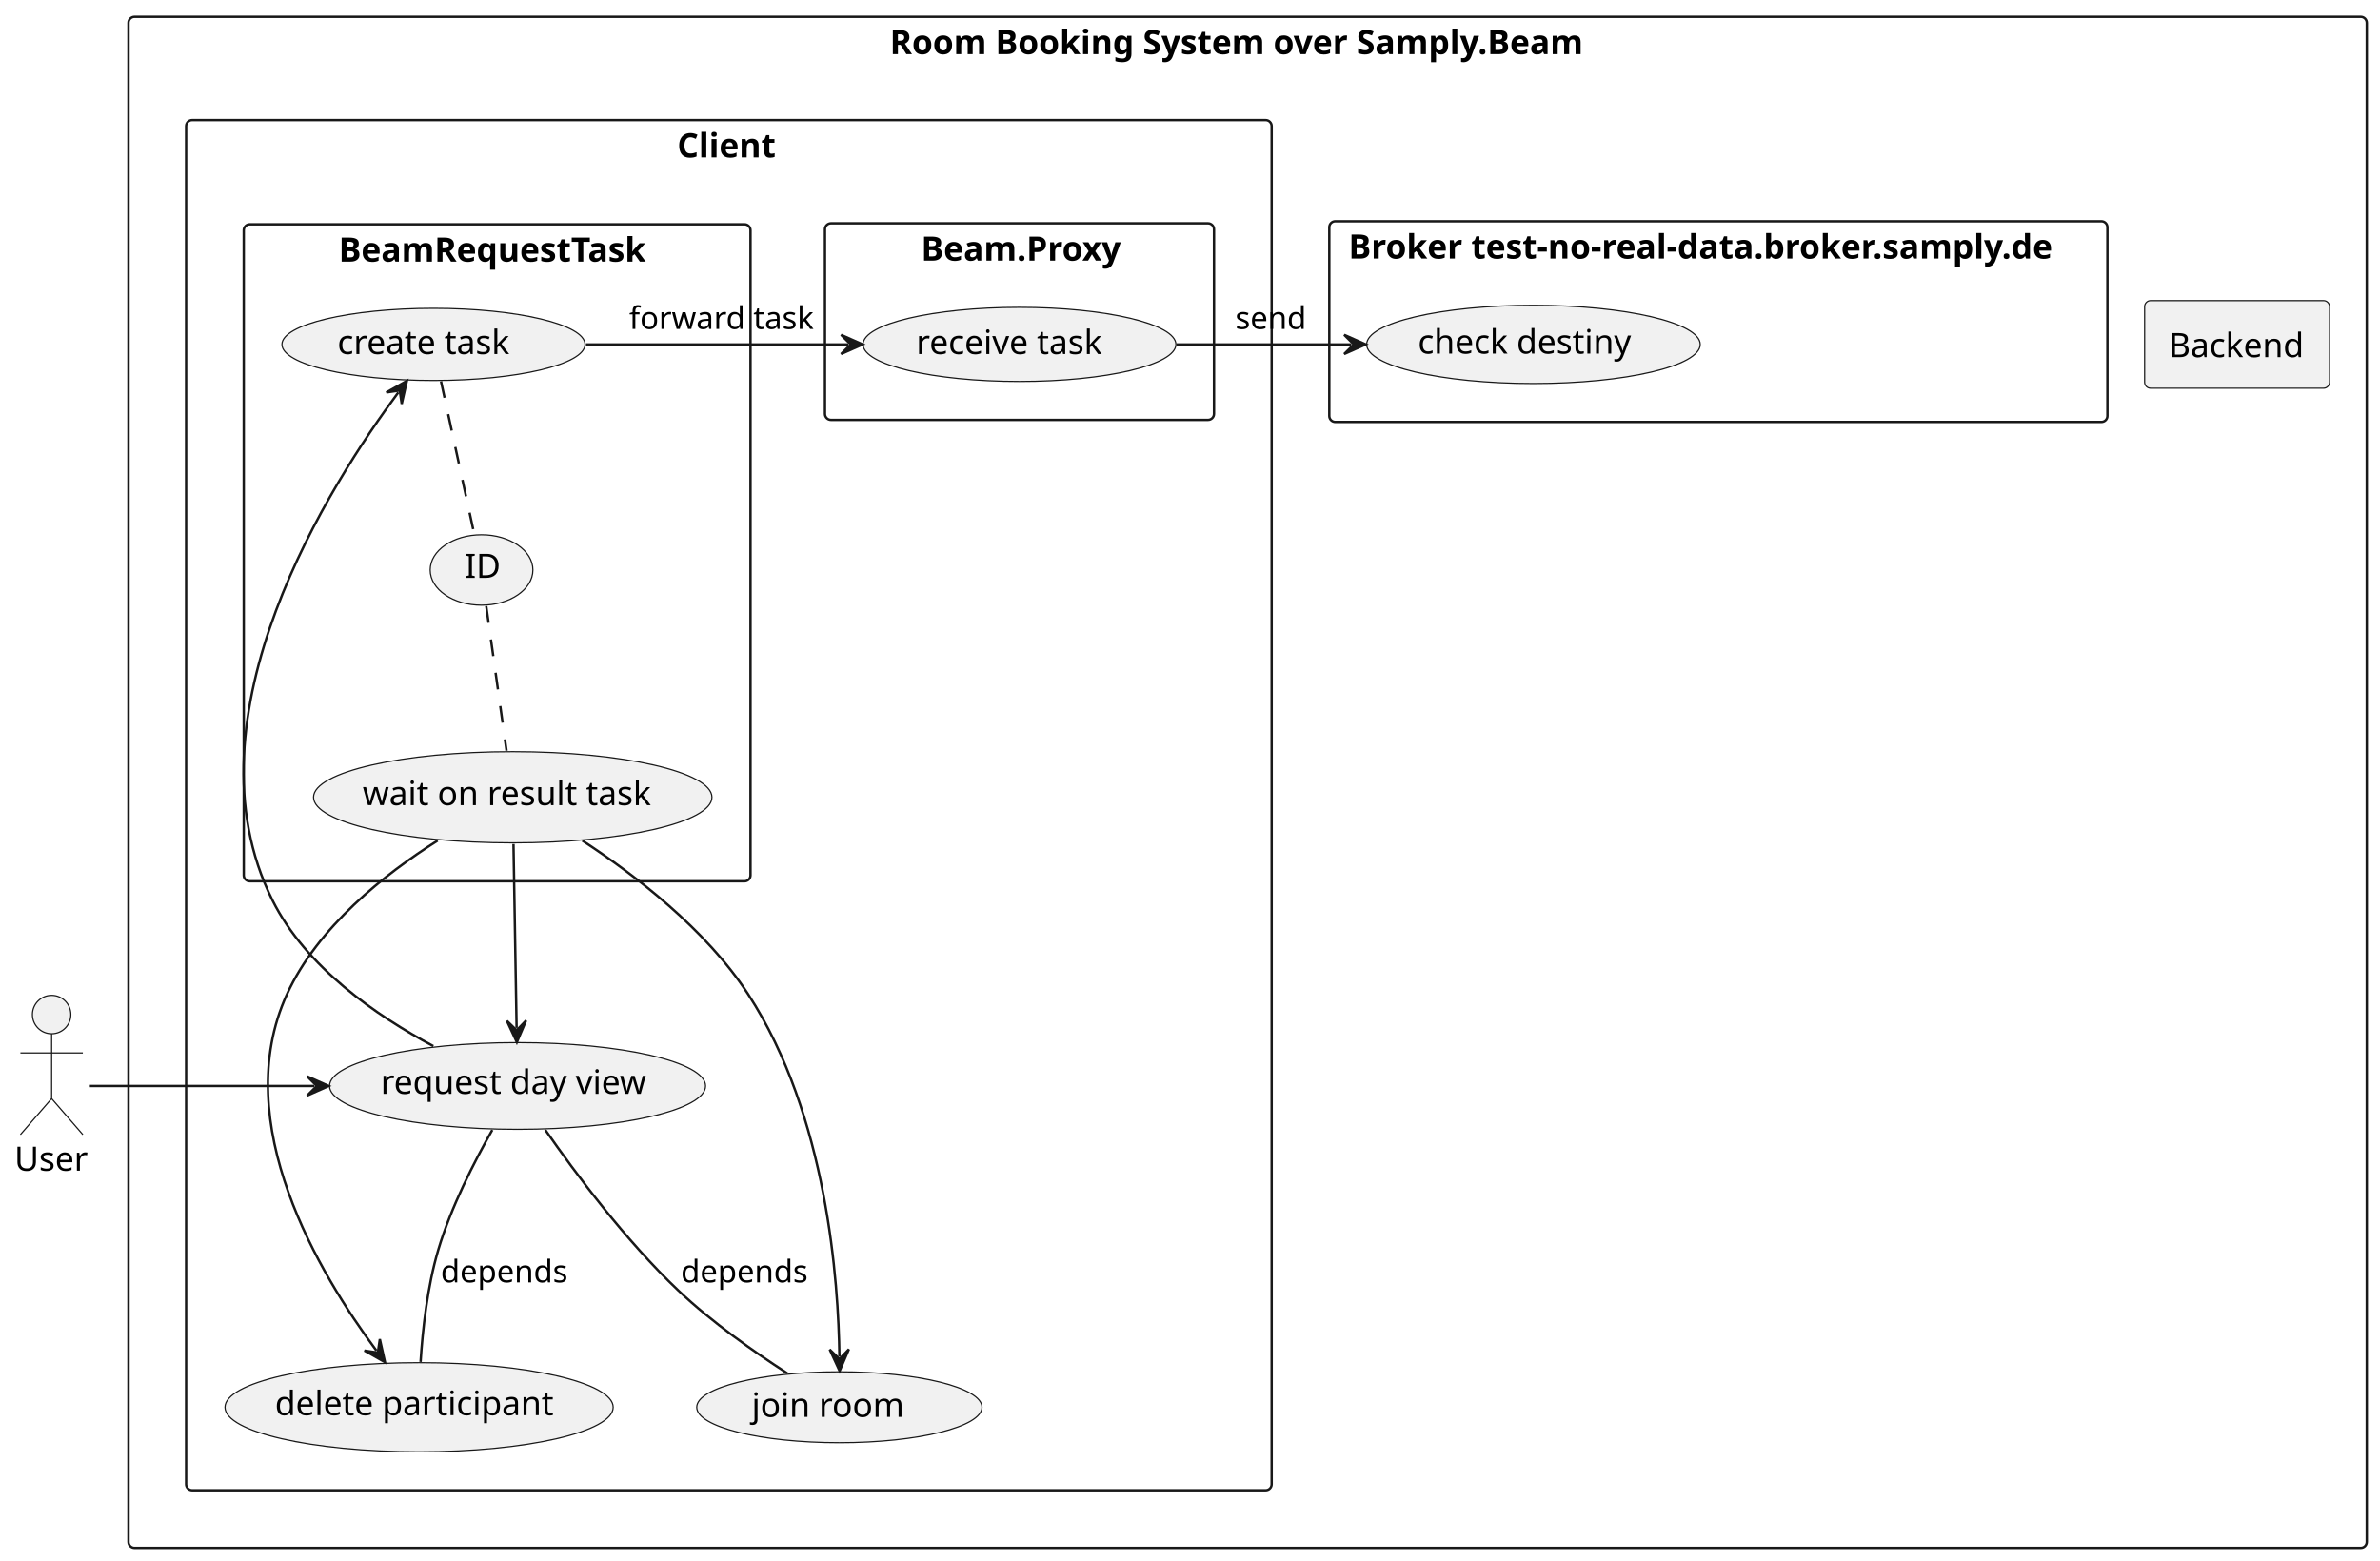
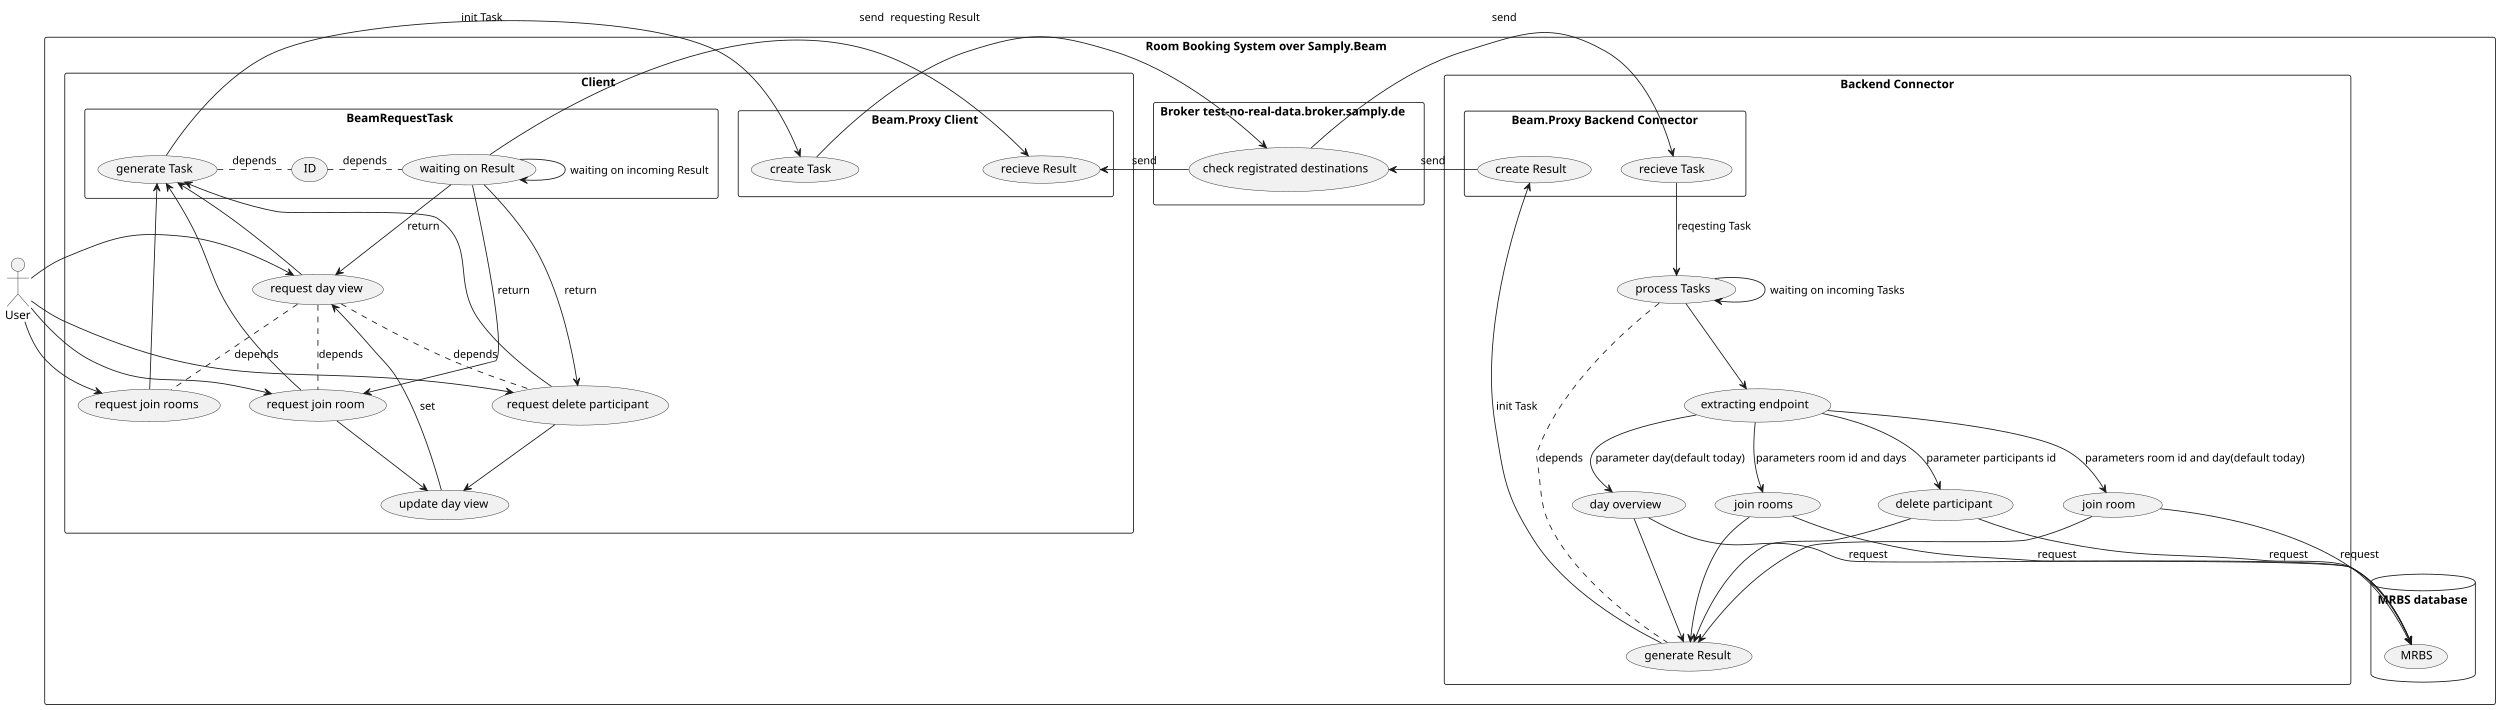
- <svg xmlns="http://www.w3.org/2000/svg" contentStyleType="text/css" height="650px" preserveAspectRatio="none" style="width:991px;height:650px;background:#FFFFFF;" version="1.1" viewBox="0 0 991 650" width="991px" zoomAndPan="magnify">
+ <svg xmlns="http://www.w3.org/2000/svg" contentStyleType="text/css" height="849px" preserveAspectRatio="none" style="width:2992px;height:849px;background:#FFFFFF;" version="1.1" viewBox="0 0 2992 849" width="2992px" zoomAndPan="magnify">
  <defs />
  <g>
    <g id="cluster_Room Booking System over Samply.Beam">
-       <rect fill="none" height="637.63" rx="2.5" ry="2.5" style="stroke:#181818;stroke-width:1.0;" width="932" x="53.5" y="7" />
-       <text fill="#000000" font-family="sans-serif" font-size="14" font-weight="bold" lengthAdjust="spacing" textLength="298" x="370.5" y="22.535">Room Booking System over Samply.Beam</text>
+       <rect fill="none" height="798.67" rx="2.5" ry="2.5" style="stroke:#181818;stroke-width:1.0;" width="2933" x="53.5" y="44.56" />
+       <text fill="#000000" font-family="sans-serif" font-size="14" font-weight="bold" lengthAdjust="spacing" textLength="298" x="1371" y="60.095">Room Booking System over Samply.Beam</text>
    </g>
    <g id="cluster_Client">
-       <rect fill="none" height="570.63" rx="2.5" ry="2.5" style="stroke:#181818;stroke-width:1.0;" width="452" x="77.5" y="50" />
-       <text fill="#000000" font-family="sans-serif" font-size="14" font-weight="bold" lengthAdjust="spacing" textLength="43" x="282" y="65.535">Client</text>
+       <rect fill="none" height="550.53" rx="2.5" ry="2.5" style="stroke:#181818;stroke-width:1.0;" width="1279" x="77.5" y="87.56" />
+       <text fill="#000000" font-family="sans-serif" font-size="14" font-weight="bold" lengthAdjust="spacing" textLength="43" x="695.5" y="103.095">Client</text>
    </g>
    <g id="cluster_BeamRequestTask">
-       <rect fill="none" height="273.61" rx="2.5" ry="2.5" style="stroke:#181818;stroke-width:1.0;" width="211" x="101.5" y="93.41" />
-       <text fill="#000000" font-family="sans-serif" font-size="14" font-weight="bold" lengthAdjust="spacing" textLength="132" x="141" y="108.945">BeamRequestTask</text>
-     </g>
-     <g id="cluster_Beam.Proxy">
-       <rect fill="none" height="81.86" rx="2.5" ry="2.5" style="stroke:#181818;stroke-width:1.0;" width="162" x="343.5" y="93" />
-       <text fill="#000000" font-family="sans-serif" font-size="14" font-weight="bold" lengthAdjust="spacing" textLength="82" x="383.5" y="108.535">Beam.Proxy</text>
+       <rect fill="none" height="106.79" rx="2.5" ry="2.5" style="stroke:#181818;stroke-width:1.0;" width="758" x="101.5" y="130.56" />
+       <text fill="#000000" font-family="sans-serif" font-size="14" font-weight="bold" lengthAdjust="spacing" textLength="132" x="414.5" y="146.095">BeamRequestTask</text>
+     </g>
+     <g id="cluster_Beam.Proxy Client">
+       <rect fill="none" height="102.88" rx="2.5" ry="2.5" style="stroke:#181818;stroke-width:1.0;" width="449" x="883.5" y="132.52" />
+       <text fill="#000000" font-family="sans-serif" font-size="14" font-weight="bold" lengthAdjust="spacing" textLength="130" x="1043" y="148.055">Beam.Proxy Client</text>
    </g>
    <g id="cluster_Broker test-no-real-data.broker.samply.de">
-       <rect fill="none" height="83.58" rx="2.5" ry="2.5" style="stroke:#181818;stroke-width:1.0;" width="324" x="553.5" y="92.14" />
-       <text fill="#000000" font-family="sans-serif" font-size="14" font-weight="bold" lengthAdjust="spacing" textLength="308" x="561.5" y="107.675">Broker test-no-real-data.broker.samply.de</text>
+       <rect fill="none" height="122.61" rx="2.5" ry="2.5" style="stroke:#181818;stroke-width:1.0;" width="324" x="1380.5" y="122.65" />
+       <text fill="#000000" font-family="sans-serif" font-size="14" font-weight="bold" lengthAdjust="spacing" textLength="308" x="1388.5" y="138.185">Broker test-no-real-data.broker.samply.de</text>
+     </g>
+     <g id="cluster_Backend Connector">
+       <rect fill="none" height="729.27" rx="2.5" ry="2.5" style="stroke:#181818;stroke-width:1.0;" width="1085" x="1728.5" y="89.96" />
+       <text fill="#000000" font-family="sans-serif" font-size="14" font-weight="bold" lengthAdjust="spacing" textLength="137" x="2202.5" y="105.495">Backend Connector</text>
+     </g>
+     <g id="cluster_Beam.Proxy Backend Connector">
+       <rect fill="none" height="101.99" rx="2.5" ry="2.5" style="stroke:#181818;stroke-width:1.0;" width="337" x="1752.5" y="132.96" />
+       <text fill="#000000" font-family="sans-serif" font-size="14" font-weight="bold" lengthAdjust="spacing" textLength="224" x="1809" y="148.495">Beam.Proxy Backend Connector</text>
+     </g>
+     <g id="cluster_MRBS database">
+       <path d="M2837.5,697.09 C2837.5,687.09 2900,687.09 2900,687.09 C2900,687.09 2962.5,687.09 2962.5,697.09 L2962.5,806.41 C2962.5,816.41 2900,816.41 2900,816.41 C2900,816.41 2837.5,816.41 2837.5,806.41 L2837.5,697.09 " fill="none" style="stroke:#181818;stroke-width:1.0;" />
+       <path d="M2837.5,697.09 C2837.5,707.09 2900,707.09 2900,707.09 C2900,707.09 2962.5,707.09 2962.5,697.09 " fill="none" style="stroke:#181818;stroke-width:1.0;" />
+       <text fill="#000000" font-family="sans-serif" font-size="14" font-weight="bold" lengthAdjust="spacing" textLength="109" x="2845.5" y="722.625">MRBS database</text>
    </g>
    <g id="elem_request day view">
-       <ellipse cx="215.497" cy="452.257" fill="#F1F1F1" rx="78.287" ry="18.057" style="stroke:#181818;stroke-width:0.5;" />
-       <text fill="#000000" font-family="sans-serif" font-size="14" lengthAdjust="spacing" textLength="114" x="158.497" y="455.548">request day view</text>
+       <ellipse cx="380.497" cy="346.507" fill="#F1F1F1" rx="78.287" ry="18.057" style="stroke:#181818;stroke-width:0.5;" />
+       <text fill="#000000" font-family="sans-serif" font-size="14" lengthAdjust="spacing" textLength="114" x="323.497" y="349.798">request day view</text>
+     </g>
+     <g id="elem_request delete participant">
+       <ellipse cx="694.501" cy="485.278" fill="#F1F1F1" rx="105.641" ry="23.528" style="stroke:#181818;stroke-width:0.5;" />
+       <text fill="#000000" font-family="sans-serif" font-size="14" lengthAdjust="spacing" textLength="176" x="606.501" y="488.569">request delete participant</text>
+     </g>
+     <g id="elem_request join room">
+       <ellipse cx="380.501" cy="485.278" fill="#F1F1F1" rx="82.091" ry="18.818" style="stroke:#181818;stroke-width:0.5;" />
+       <text fill="#000000" font-family="sans-serif" font-size="14" lengthAdjust="spacing" textLength="123" x="319.001" y="488.569">request join room</text>
+     </g>
+     <g id="elem_request join rooms">
+       <ellipse cx="178.498" cy="485.28" fill="#F1F1F1" rx="85.098" ry="19.42" style="stroke:#181818;stroke-width:0.5;" />
+       <text fill="#000000" font-family="sans-serif" font-size="14" lengthAdjust="spacing" textLength="130" x="113.498" y="488.571">request join rooms</text>
+     </g>
+     <g id="elem_update day view">
+       <ellipse cx="532.502" cy="604.374" fill="#F1F1F1" rx="76.622" ry="17.724" style="stroke:#181818;stroke-width:0.5;" />
+       <text fill="#000000" font-family="sans-serif" font-size="14" lengthAdjust="spacing" textLength="110" x="477.502" y="607.665">update day view</text>
+     </g>
+     <g id="elem_generate Task">
+       <ellipse cx="188.496" cy="202.961" fill="#F1F1F1" rx="71.356" ry="16.671" style="stroke:#181818;stroke-width:0.5;" />
+       <text fill="#000000" font-family="sans-serif" font-size="14" lengthAdjust="spacing" textLength="97" x="138.914" y="206.538">generate Task</text>
+     </g>
+     <g id="elem_ID">
+       <ellipse cx="370.505" cy="202.959" fill="#F1F1F1" rx="21.385" ry="14.659" style="stroke:#181818;stroke-width:0.5;" />
+       <text fill="#000000" font-family="sans-serif" font-size="14" lengthAdjust="spacing" textLength="14" x="363.505" y="206.25">ID</text>
+     </g>
+     <g id="elem_waiting on Result">
+       <ellipse cx="561.499" cy="202.964" fill="#F1F1F1" rx="79.969" ry="18.394" style="stroke:#181818;stroke-width:0.5;" />
+       <text fill="#000000" font-family="sans-serif" font-size="14" lengthAdjust="spacing" textLength="118" x="502.498" y="206.255">waiting on Result</text>
+     </g>
+     <g id="elem_create Task">
+       <ellipse cx="963.498" cy="202.96" fill="#F1F1F1" rx="64.448" ry="15.29" style="stroke:#181818;stroke-width:0.5;" />
+       <text fill="#000000" font-family="sans-serif" font-size="14" lengthAdjust="spacing" textLength="78" x="921.498" y="206.977">create Task</text>
+     </g>
+     <g id="elem_recieve Result">
+       <ellipse cx="1246.499" cy="202.96" fill="#F1F1F1" rx="70.199" ry="16.44" style="stroke:#181818;stroke-width:0.5;" />
+       <text fill="#000000" font-family="sans-serif" font-size="14" lengthAdjust="spacing" textLength="94" x="1197.812" y="206.685">recieve Result</text>
+     </g>
+     <g id="elem_check registrated destinations">
+       <ellipse cx="1542.504" cy="202.957" fill="#F1F1F1" rx="119.534" ry="26.307" style="stroke:#181818;stroke-width:0.5;" />
+       <text fill="#000000" font-family="sans-serif" font-size="14" lengthAdjust="spacing" textLength="206" x="1439.504" y="206.248">check registrated destinations</text>
+     </g>
+     <g id="elem_process Tasks">
+       <ellipse cx="2006.498" cy="346.514" fill="#F1F1F1" rx="70.968" ry="16.593" style="stroke:#181818;stroke-width:0.5;" />
+       <text fill="#000000" font-family="sans-serif" font-size="14" lengthAdjust="spacing" textLength="96" x="1957.216" y="350.14">process Tasks</text>
+     </g>
+     <g id="elem_extracting endpoint">
+       <ellipse cx="2103.496" cy="485.281" fill="#F1F1F1" rx="87.706" ry="19.941" style="stroke:#181818;stroke-width:0.5;" />
+       <text fill="#000000" font-family="sans-serif" font-size="14" lengthAdjust="spacing" textLength="136" x="2035.496" y="488.572">extracting endpoint</text>
+     </g>
+     <g id="elem_generate Result">
+       <ellipse cx="2021.504" cy="785.747" fill="#F1F1F1" rx="75.384" ry="17.477" style="stroke:#181818;stroke-width:0.5;" />
+       <text fill="#000000" font-family="sans-serif" font-size="14" lengthAdjust="spacing" textLength="107" x="1968.004" y="789.038">generate Result</text>
+     </g>
+     <g id="elem_day overview">
+       <ellipse cx="1949.498" cy="604.374" fill="#F1F1F1" rx="67.968" ry="15.994" style="stroke:#181818;stroke-width:0.5;" />
+       <text fill="#000000" font-family="sans-serif" font-size="14" lengthAdjust="spacing" textLength="88" x="1902.535" y="608.383">day overview</text>
    </g>
    <g id="elem_join room">
-       <ellipse cx="349.498" cy="586.069" fill="#F1F1F1" rx="59.388" ry="14.769" style="stroke:#181818;stroke-width:0.5;" />
-       <text fill="#000000" font-family="sans-serif" font-size="14" lengthAdjust="spacing" textLength="67" x="312.998" y="590.087">join room</text>
+       <ellipse cx="2528.498" cy="604.369" fill="#F1F1F1" rx="59.388" ry="14.769" style="stroke:#181818;stroke-width:0.5;" />
+       <text fill="#000000" font-family="sans-serif" font-size="14" lengthAdjust="spacing" textLength="67" x="2491.998" y="608.386">join room</text>
+     </g>
+     <g id="elem_join rooms">
+       <ellipse cx="2115.499" cy="604.37" fill="#F1F1F1" rx="63.099" ry="15.02" style="stroke:#181818;stroke-width:0.5;" />
+       <text fill="#000000" font-family="sans-serif" font-size="14" lengthAdjust="spacing" textLength="74" x="2075.499" y="608.387">join rooms</text>
    </g>
    <g id="elem_delete participant">
-       <ellipse cx="174.505" cy="586.073" fill="#F1F1F1" rx="80.815" ry="18.563" style="stroke:#181818;stroke-width:0.5;" />
-       <text fill="#000000" font-family="sans-serif" font-size="14" lengthAdjust="spacing" textLength="120" x="114.505" y="589.364">delete participant</text>
-     </g>
-     <g id="elem_create task">
-       <ellipse cx="180.499" cy="143.43" fill="#F1F1F1" rx="63.099" ry="15.02" style="stroke:#181818;stroke-width:0.5;" />
-       <text fill="#000000" font-family="sans-serif" font-size="14" lengthAdjust="spacing" textLength="74" x="140.499" y="147.447">create task</text>
-     </g>
-     <g id="elem_ID">
-       <ellipse cx="200.505" cy="237.379" fill="#F1F1F1" rx="21.385" ry="14.659" style="stroke:#181818;stroke-width:0.5;" />
-       <text fill="#000000" font-family="sans-serif" font-size="14" lengthAdjust="spacing" textLength="14" x="193.505" y="240.67">ID</text>
-     </g>
-     <g id="elem_wait on result task">
-       <ellipse cx="213.496" cy="332.029" fill="#F1F1F1" rx="82.946" ry="18.989" style="stroke:#181818;stroke-width:0.5;" />
-       <text fill="#000000" font-family="sans-serif" font-size="14" lengthAdjust="spacing" textLength="125" x="150.996" y="335.32">wait on result task</text>
-     </g>
-     <g id="elem_receive task">
-       <ellipse cx="424.496" cy="143.427" fill="#F1F1F1" rx="65.136" ry="15.427" style="stroke:#181818;stroke-width:0.5;" />
-       <text fill="#000000" font-family="sans-serif" font-size="14" lengthAdjust="spacing" textLength="80" x="381.496" y="147.445">receive task</text>
-     </g>
-     <g id="elem_check destiny">
-       <ellipse cx="638.503" cy="143.429" fill="#F1F1F1" rx="69.442" ry="16.288" style="stroke:#181818;stroke-width:0.5;" />
-       <text fill="#000000" font-family="sans-serif" font-size="14" lengthAdjust="spacing" textLength="92" x="590.4" y="147.25">check destiny</text>
-     </g>
-     <g id="elem_Backend">
-       <rect fill="#F1F1F1" height="36.488" rx="2.5" ry="2.5" style="stroke:#181818;stroke-width:0.5;" width="77" x="893" y="125.19" />
-       <text fill="#000000" font-family="sans-serif" font-size="14" lengthAdjust="spacing" textLength="57" x="903" y="148.725">Backend</text>
+       <ellipse cx="2328.505" cy="604.373" fill="#F1F1F1" rx="80.815" ry="18.563" style="stroke:#181818;stroke-width:0.5;" />
+       <text fill="#000000" font-family="sans-serif" font-size="14" lengthAdjust="spacing" textLength="120" x="2268.505" y="607.664">delete participant</text>
+     </g>
+     <g id="elem_recieve Task">
+       <ellipse cx="2006.496" cy="202.957" fill="#F1F1F1" rx="66.536" ry="15.707" style="stroke:#181818;stroke-width:0.5;" />
+       <text fill="#000000" font-family="sans-serif" font-size="14" lengthAdjust="spacing" textLength="84" x="1961.496" y="206.975">recieve Task</text>
+     </g>
+     <g id="elem_create Result">
+       <ellipse cx="1836.498" cy="202.964" fill="#F1F1F1" rx="67.968" ry="15.994" style="stroke:#181818;stroke-width:0.5;" />
+       <text fill="#000000" font-family="sans-serif" font-size="14" lengthAdjust="spacing" textLength="88" x="1789.535" y="206.973">create Result</text>
+     </g>
+     <g id="elem_MRBS">
+       <ellipse cx="2891.498" cy="785.749" fill="#F1F1F1" rx="37.648" ry="14.659" style="stroke:#181818;stroke-width:0.5;" />
+       <text fill="#000000" font-family="sans-serif" font-size="14" lengthAdjust="spacing" textLength="37" x="2872.998" y="789.04">MRBS</text>
    </g>
    <g id="elem_User">
-       <ellipse cx="21.5" cy="422.52" fill="#F1F1F1" rx="8" ry="8" style="stroke:#181818;stroke-width:0.5;" />
-       <path d="M21.5,430.52 L21.5,457.52 M8.5,438.52 L34.5,438.52 M21.5,457.52 L8.5,472.52 M21.5,457.52 L34.5,472.52 " fill="none" style="stroke:#181818;stroke-width:0.5;" />
-       <text fill="#000000" font-family="sans-serif" font-size="14" lengthAdjust="spacing" textLength="31" x="6" y="487.555">User</text>
+       <ellipse cx="21.5" cy="316.76" fill="#F1F1F1" rx="8" ry="8" style="stroke:#181818;stroke-width:0.5;" />
+       <path d="M21.5,324.76 L21.5,351.76 M8.5,332.76 L34.5,332.76 M21.5,351.76 L8.5,366.76 M21.5,351.76 L34.5,366.76 " fill="none" style="stroke:#181818;stroke-width:0.5;" />
+       <text fill="#000000" font-family="sans-serif" font-size="14" lengthAdjust="spacing" textLength="31" x="6" y="381.795">User</text>
    </g>
    <g id="link_User_request day view">
-       <path d="M37.41,452.26 C70.57,452.26 97.73,452.26 130.89,452.26 " fill="none" id="User-to-request day view" style="stroke:#181818;stroke-width:1.0;" />
-       <polygon fill="#181818" points="136.89,452.26,127.89,448.26,131.89,452.26,127.89,456.26,136.89,452.26" style="stroke:#181818;stroke-width:1.0;" />
-     </g>
-     <g id="link_request day view_join room">
-       <path d="M227.07,470.57 C239.53,488.48 260.52,516.69 282.5,537.5 C296.38,550.65 314.09,563.06 327.81,571.91 " fill="none" id="request day view-join room" style="stroke:#181818;stroke-width:1.0;" />
-       <text fill="#000000" font-family="sans-serif" font-size="13" lengthAdjust="spacing" textLength="53" x="283.5" y="534.068">depends</text>
-     </g>
-     <g id="link_request day view_delete participant">
-       <path d="M204.99,470.58 C197.49,483.79 187.81,502.68 182.5,520.5 C177.92,535.87 175.96,554.06 175.12,567.2 " fill="none" id="request day view-delete participant" style="stroke:#181818;stroke-width:1.0;" />
-       <text fill="#000000" font-family="sans-serif" font-size="13" lengthAdjust="spacing" textLength="53" x="183.5" y="534.068">depends</text>
-     </g>
-     <g id="link_create task_request day view">
-       <path d="M165.852,163.416 C138.282,200.526 75.03,298.24 113.5,375.02 C127.41,402.79 156.78,423.04 180.44,435.66 " fill="none" id="create task-backto-request day view" style="stroke:#181818;stroke-width:1.0;" />
-       <polygon fill="#181818" points="169.43,158.6,160.852,163.439,166.448,162.614,167.274,168.21,169.43,158.6" style="stroke:#181818;stroke-width:1.0;" />
-     </g>
-     <g id="link_create task_ID">
-       <path d="M183.63,158.8 C187.4,176.17 193.72,205.22 197.46,222.41 " fill="none" id="create task-ID" style="stroke:#181818;stroke-width:1.0;stroke-dasharray:7.0,7.0;" />
-     </g>
-     <g id="link_ID_wait on result task">
-       <path d="M202.47,252.45 C204.73,268.55 208.44,294.96 210.92,312.67 " fill="none" id="ID-wait on result task" style="stroke:#181818;stroke-width:1.0;stroke-dasharray:7.0,7.0;" />
-     </g>
-     <g id="link_wait on result task_request day view">
-       <path d="M213.81,351.5 C214.19,374.1 214.739,406.071 215.109,428.071 " fill="none" id="wait on result task-to-request day view" style="stroke:#181818;stroke-width:1.0;" />
-       <polygon fill="#181818" points="215.21,434.07,219.058,425.004,215.126,429.071,211.059,425.139,215.21,434.07" style="stroke:#181818;stroke-width:1.0;" />
-     </g>
-     <g id="link_wait on result task_join room">
-       <path d="M242.49,350.08 C264.51,364.47 293.91,387.01 311.5,414.02 C344.54,464.74 349.099,533.961 349.519,564.951 " fill="none" id="wait on result task-to-join room" style="stroke:#181818;stroke-width:1.0;" />
-       <polygon fill="#181818" points="349.6,570.95,353.478,561.897,349.532,565.951,345.478,562.005,349.6,570.95" style="stroke:#181818;stroke-width:1.0;" />
-     </g>
-     <g id="link_wait on result task_delete participant">
-       <path d="M182.23,350.07 C160.16,364.02 132.34,386.01 119.5,414.02 C94.87,467.75 133.266,530.841 156.736,562.49 " fill="none" id="wait on result task-to-delete participant" style="stroke:#181818;stroke-width:1.0;" />
-       <polygon fill="#181818" points="160.31,567.31,158.162,557.698,157.332,563.294,151.736,562.463,160.31,567.31" style="stroke:#181818;stroke-width:1.0;" />
-     </g>
-     <g id="link_create task_receive task">
-       <path d="M243.97,143.43 C279.41,143.43 317.49,143.43 353.22,143.43 " fill="none" id="create task-to-receive task" style="stroke:#181818;stroke-width:1.0;" />
-       <polygon fill="#181818" points="359.22,143.43,350.22,139.43,354.22,143.43,350.22,147.43,359.22,143.43" style="stroke:#181818;stroke-width:1.0;" />
-       <text fill="#000000" font-family="sans-serif" font-size="13" lengthAdjust="spacing" textLength="79" x="261.98" y="136.998">forward task</text>
-     </g>
-     <g id="link_receive task_check destiny">
-       <path d="M489.87,143.43 C514.82,143.43 537.35,143.43 562.7,143.43 " fill="none" id="receive task-to-check destiny" style="stroke:#181818;stroke-width:1.0;" />
-       <polygon fill="#181818" points="568.7,143.43,559.7,139.43,563.7,143.43,559.7,147.43,568.7,143.43" style="stroke:#181818;stroke-width:1.0;" />
-       <text fill="#000000" font-family="sans-serif" font-size="13" lengthAdjust="spacing" textLength="30" x="514.35" y="136.998">send</text>
+       <path d="M37.12,333.2 C47.82,324.78 62.7,314.37 77.5,308.26 C135.58,284.32 153.95,276.63 216.5,282.55 C266.24,287.27 314.066,309.19 345.946,326.479 " fill="none" id="User-to-request day view" style="stroke:#181818;stroke-width:1.0;" />
+       <polygon fill="#181818" points="351.22,329.34,345.216,321.533,346.825,326.956,341.402,328.565,351.22,329.34" style="stroke:#181818;stroke-width:1.0;" />
+     </g>
+     <g id="link_User_request delete participant">
+       <path d="M37.34,360.07 C48.13,368.11 63.03,378.21 77.5,384.75 C275.97,474.49 345.59,433.02 561.5,461.75 C578.56,464.02 590.871,465.856 608.191,468.736 " fill="none" id="User-to-request delete participant" style="stroke:#181818;stroke-width:1.0;" />
+       <polygon fill="#181818" points="614.11,469.72,605.888,464.298,609.178,468.9,604.576,472.19,614.11,469.72" style="stroke:#181818;stroke-width:1.0;" />
+     </g>
+     <g id="link_User_request join room">
+       <path d="M37.2,368.46 C53.15,388.12 79.68,416.67 109.5,431.75 C178.75,466.77 205.42,446.47 281.5,461.75 C295.58,464.58 304.889,466.563 318.999,469.763 " fill="none" id="User-to-request join room" style="stroke:#181818;stroke-width:1.0;" />
+       <polygon fill="#181818" points="324.85,471.09,316.958,465.199,319.974,469.984,315.188,473,324.85,471.09" style="stroke:#181818;stroke-width:1.0;" />
+     </g>
+     <g id="link_User_request join rooms">
+       <path d="M29.8,385.08 C34.94,401.12 43.02,419.02 55.5,431.75 C73.46,450.07 93.166,460.391 116.206,468.441 " fill="none" id="User-to-request join rooms" style="stroke:#181818;stroke-width:1.0;" />
+       <polygon fill="#181818" points="121.87,470.42,114.693,463.675,117.15,468.771,112.054,471.228,121.87,470.42" style="stroke:#181818;stroke-width:1.0;" />
+     </g>
+     <g id="link_request day view_request join room">
+       <path d="M380.5,364.83 C380.5,390.85 380.5,439.79 380.5,466.23 " fill="none" id="request day view-request join room" style="stroke:#181818;stroke-width:1.0;stroke-dasharray:7.0,7.0;" />
+       <text fill="#000000" font-family="sans-serif" font-size="13" lengthAdjust="spacing" textLength="53" x="381.5" y="428.318">depends</text>
+     </g>
+     <g id="link_request day view_request delete participant">
+       <path d="M408.37,363.75 C439.98,381.77 493.4,411.05 541.5,431.75 C571.17,444.52 605.05,456.41 633.38,465.65 " fill="none" id="request day view-request delete participant" style="stroke:#181818;stroke-width:1.0;stroke-dasharray:7.0,7.0;" />
+       <text fill="#000000" font-family="sans-serif" font-size="13" lengthAdjust="spacing" textLength="53" x="542.5" y="428.318">depends</text>
+     </g>
+     <g id="link_request day view_request join rooms">
+       <path d="M356.13,364 C317.94,389.87 244.27,439.75 204.87,466.42 " fill="none" id="request day view-request join rooms" style="stroke:#181818;stroke-width:1.0;stroke-dasharray:7.0,7.0;" />
+       <text fill="#000000" font-family="sans-serif" font-size="13" lengthAdjust="spacing" textLength="53" x="280.5" y="428.318">depends</text>
+     </g>
+     <g id="link_request day view_update day view">
+       <path d="M401.404,368.86 C414.354,382.23 428.38,397.16 443.5,414.75 C460.83,434.91 467.54,438.54 480.5,461.75 C504.13,504.05 520.76,559.17 528.17,586.49 " fill="none" id="request day view-backto-update day view" style="stroke:#181818;stroke-width:1.0;" />
+       <polygon fill="#181818" points="397.23,364.55,400.618,373.798,400.709,368.142,406.365,368.232,397.23,364.55" style="stroke:#181818;stroke-width:1.0;" />
+       <text fill="#000000" font-family="sans-serif" font-size="13" lengthAdjust="spacing" textLength="19" x="502.5" y="490.348">set</text>
+     </g>
+     <g id="link_request delete participant_update day view">
+       <path d="M664.41,508.03 C632.75,530.91 588.503,562.896 559.983,583.506 " fill="none" id="request delete participant-to-update day view" style="stroke:#181818;stroke-width:1.0;" />
+       <polygon fill="#181818" points="555.12,587.02,564.758,584.991,559.173,584.091,560.072,578.506,555.12,587.02" style="stroke:#181818;stroke-width:1.0;" />
+     </g>
+     <g id="link_request join room_update day view">
+       <path d="M403.26,503.81 C432.57,526.39 478.377,561.679 506.797,583.569 " fill="none" id="request join room-to-update day view" style="stroke:#181818;stroke-width:1.0;" />
+       <polygon fill="#181818" points="511.55,587.23,506.861,578.569,507.589,584.179,501.979,584.907,511.55,587.23" style="stroke:#181818;stroke-width:1.0;" />
+     </g>
+     <g id="link_generate Task_request day view">
+       <path d="M217.949,222.048 C235.869,233.238 255.57,246.03 276.5,261.26 C306.94,283.41 340.5,311.26 361.04,328.73 " fill="none" id="generate Task-backto-request day view" style="stroke:#181818;stroke-width:1.0;" />
+       <polygon fill="#181818" points="212.86,218.87,218.375,227.03,217.101,221.518,222.613,220.244,212.86,218.87" style="stroke:#181818;stroke-width:1.0;" />
+     </g>
+     <g id="link_generate Task_request delete participant">
+       <path d="M226.537,220.488 C255.047,232.248 292.41,245.87 331.5,253.26 C352.48,257.23 506,249.02 523.5,261.26 C572.16,295.3 539.28,336.95 574.5,384.75 C597.94,416.56 633.68,444.46 660.06,462.56 " fill="none" id="generate Task-backto-request delete participant" style="stroke:#181818;stroke-width:1.0;" />
+       <polygon fill="#181818" points="220.99,218.2,227.785,225.33,225.612,220.107,230.835,217.934,220.99,218.2" style="stroke:#181818;stroke-width:1.0;" />
+     </g>
+     <g id="link_generate Task_request join room">
+       <path d="M202.347,224.749 C209.787,236.109 216.52,246.88 224.5,261.26 C254.11,314.62 249.55,334.73 284.5,384.75 C306.77,416.63 339.3,448.02 360.18,466.77 " fill="none" id="generate Task-backto-request join room" style="stroke:#181818;stroke-width:1.0;" />
+       <polygon fill="#181818" points="199.06,219.73,200.645,229.451,201.799,223.913,207.337,225.067,199.06,219.73" style="stroke:#181818;stroke-width:1.0;" />
+     </g>
+     <g id="link_generate Task_request join rooms">
+       <path d="M187.717,225.826 C185.997,274.236 181.01,413.87 179.16,465.71 " fill="none" id="generate Task-backto-request join rooms" style="stroke:#181818;stroke-width:1.0;" />
+       <polygon fill="#181818" points="187.93,219.83,183.613,228.682,187.752,224.827,191.608,228.966,187.93,219.83" style="stroke:#181818;stroke-width:1.0;" />
+     </g>
+     <g id="link_generate Task_ID">
+       <path d="M260.17,202.96 C292,202.96 327.14,202.96 349.02,202.96 " fill="none" id="generate Task-ID" style="stroke:#181818;stroke-width:1.0;stroke-dasharray:7.0,7.0;" />
+       <text fill="#000000" font-family="sans-serif" font-size="13" lengthAdjust="spacing" textLength="53" x="277.99" y="196.528">depends</text>
+     </g>
+     <g id="link_ID_waiting on Result">
+       <path d="M392.04,202.96 C413.8,202.96 448.75,202.96 481.27,202.96 " fill="none" id="ID-waiting on Result" style="stroke:#181818;stroke-width:1.0;stroke-dasharray:7.0,7.0;" />
+       <text fill="#000000" font-family="sans-serif" font-size="13" lengthAdjust="spacing" textLength="53" x="410.21" y="196.528">depends</text>
+     </g>
+     <g id="link_waiting on Result_request day view">
+       <path d="M539.67,221.03 C504.69,248.38 441.247,298.004 406.577,325.114 " fill="none" id="waiting on Result-to-request day view" style="stroke:#181818;stroke-width:1.0;" />
+       <polygon fill="#181818" points="401.85,328.81,411.404,326.417,405.789,325.73,406.476,320.115,401.85,328.81" style="stroke:#181818;stroke-width:1.0;" />
+       <text fill="#000000" font-family="sans-serif" font-size="13" lengthAdjust="spacing" textLength="38" x="487.5" y="274.828">return</text>
+     </g>
+     <g id="link_waiting on Result_request join room">
+       <path d="M565.48,221.78 C576.61,272.53 606.43,415.25 593.5,431.75 C593.19,432.15 504.078,454.023 441.078,469.453 " fill="none" id="waiting on Result-to-request join room" style="stroke:#181818;stroke-width:1.0;" />
+       <polygon fill="#181818" points="435.25,470.88,444.943,472.624,440.106,469.691,443.04,464.854,435.25,470.88" style="stroke:#181818;stroke-width:1.0;" />
+       <text fill="#000000" font-family="sans-serif" font-size="13" lengthAdjust="spacing" textLength="38" x="595.5" y="351.578">return</text>
+     </g>
+     <g id="link_waiting on Result_request delete participant">
+       <path d="M579.4,221.13 C598.66,240.56 628.87,273.99 646.5,308.26 C672.86,359.53 685.076,420.932 690.476,455.582 " fill="none" id="waiting on Result-to-request delete participant" style="stroke:#181818;stroke-width:1.0;" />
+       <polygon fill="#181818" points="691.4,461.51,693.966,452.001,690.63,456.57,686.062,453.233,691.4,461.51" style="stroke:#181818;stroke-width:1.0;" />
+       <text fill="#000000" font-family="sans-serif" font-size="13" lengthAdjust="spacing" textLength="38" x="675.5" y="351.578">return</text>
+     </g>
+     <g id="link_waiting on Result_waiting on Result">
+       <path d="M622.42,190.71 C651.2,189.28 676.47,193.37 676.47,202.96 C676.47,212.55 657.193,216.926 628.413,215.506 " fill="none" id="waiting on Result-to-waiting on Result" style="stroke:#181818;stroke-width:1.0;" />
+       <polygon fill="#181818" points="622.42,215.21,631.212,219.649,627.414,215.456,631.606,211.658,622.42,215.21" style="stroke:#181818;stroke-width:1.0;" />
+       <text fill="#000000" font-family="sans-serif" font-size="13" lengthAdjust="spacing" textLength="172" x="682.47" y="208.028">waiting on incoming Result</text>
+     </g>
+     <g id="link_generate Task_create Task">
+       <path d="M198.89,186.11 C219.53,154.47 269.14,87.04 331.5,61.39 C440.01,16.76 754.81,8.4 859.5,61.39 C912.56,88.25 942.88,150.768 955.39,181.688 " fill="none" id="generate Task-to-create Task" style="stroke:#181818;stroke-width:1.0;" />
+       <polygon fill="#181818" points="957.64,187.25,957.972,177.407,955.765,182.615,950.557,180.407,957.64,187.25" style="stroke:#181818;stroke-width:1.0;" />
+       <text fill="#000000" font-family="sans-serif" font-size="13" lengthAdjust="spacing" textLength="55" x="552" y="25.128">init Task</text>
+     </g>
+     <g id="link_recieve Result_waiting on Result">
+       <path d="M1226.495,182.22 C1194.935,150.55 1124.44,86.4 1045.5,61.39 C870.65,6 657.84,136.08 586.3,185.16 " fill="none" id="recieve Result-backto-waiting on Result" style="stroke:#181818;stroke-width:1.0;" />
+       <polygon fill="#181818" points="1230.73,186.47,1227.21,177.272,1227.201,182.928,1221.544,182.918,1230.73,186.47" style="stroke:#181818;stroke-width:1.0;" />
+       <text fill="#000000" font-family="sans-serif" font-size="13" lengthAdjust="spacing" textLength="110" x="1065.5" y="25.128">requesting Result</text>
+     </g>
+     <g id="link_create Task_check registrated destinations">
+       <path d="M977.31,187.92 C1006.89,156.95 1080.11,86.84 1158.5,61.39 C1232.05,37.51 1258.54,38.79 1332.5,61.39 C1406.72,84.07 1473.998,138.715 1511.368,172.985 " fill="none" id="create Task-to-check registrated destinations" style="stroke:#181818;stroke-width:1.0;" />
+       <polygon fill="#181818" points="1515.79,177.04,1511.86,168.009,1512.105,173.661,1506.453,173.905,1515.79,177.04" style="stroke:#181818;stroke-width:1.0;" />
+       <text fill="#000000" font-family="sans-serif" font-size="13" lengthAdjust="spacing" textLength="30" x="1028.5" y="25.128">send</text>
+     </g>
+     <g id="link_recieve Result_check registrated destinations">
+       <path d="M1323.02,202.96 C1354.57,202.96 1386.66,202.96 1422.48,202.96 " fill="none" id="recieve Result-backto-check registrated destinations" style="stroke:#181818;stroke-width:1.0;" />
+       <polygon fill="#181818" points="1317.02,202.96,1326.02,206.96,1322.02,202.96,1326.02,198.96,1317.02,202.96" style="stroke:#181818;stroke-width:1.0;" />
+       <text fill="#000000" font-family="sans-serif" font-size="13" lengthAdjust="spacing" textLength="30" x="1354.83" y="196.528">send</text>
+     </g>
+     <g id="link_check registrated destinations_recieve Task">
+       <path d="M1569.21,177.04 C1606.58,142.77 1678.28,84.07 1752.5,61.39 C1824.33,39.44 1856.13,24.4 1921.5,61.39 C1969.9,88.79 1992.134,150.185 2000.844,181.115 " fill="none" id="check registrated destinations-to-recieve Task" style="stroke:#181818;stroke-width:1.0;" />
+       <polygon fill="#181818" points="2002.47,186.89,2003.881,177.143,2001.115,182.077,1996.18,179.311,2002.47,186.89" style="stroke:#181818;stroke-width:1.0;" />
+       <text fill="#000000" font-family="sans-serif" font-size="13" lengthAdjust="spacing" textLength="30" x="1785.5" y="25.128">send</text>
+     </g>
+     <g id="link_create Result_check registrated destinations">
+       <path d="M1768.29,202.96 C1736.83,202.96 1704.55,202.96 1668.51,202.96 " fill="none" id="create Result-to-check registrated destinations" style="stroke:#181818;stroke-width:1.0;" />
+       <polygon fill="#181818" points="1662.51,202.96,1671.51,206.96,1667.51,202.96,1671.51,198.96,1662.51,202.96" style="stroke:#181818;stroke-width:1.0;" />
+       <text fill="#000000" font-family="sans-serif" font-size="13" lengthAdjust="spacing" textLength="30" x="1700.28" y="196.528">send</text>
+     </g>
+     <g id="link_recieve Task_process Tasks">
+       <path d="M2006.5,219.1 C2006.5,246.06 2006.5,296.11 2006.5,323.6 " fill="none" id="recieve Task-to-process Tasks" style="stroke:#181818;stroke-width:1.0;" />
+       <polygon fill="#181818" points="2006.5,329.6,2010.5,320.6,2006.5,324.6,2002.5,320.6,2006.5,329.6" style="stroke:#181818;stroke-width:1.0;" />
+       <text fill="#000000" font-family="sans-serif" font-size="13" lengthAdjust="spacing" textLength="93" x="2007.5" y="274.828">reqesting Task</text>
+     </g>
+     <g id="link_process Tasks_process Tasks">
+       <path d="M2052.25,333.39 C2082.76,329.69 2112.47,334.07 2112.47,346.51 C2112.47,358.95 2088.717,364.04 2058.207,360.35 " fill="none" id="process Tasks-to-process Tasks" style="stroke:#181818;stroke-width:1.0;" />
+       <polygon fill="#181818" points="2052.25,359.63,2060.705,364.682,2057.214,360.23,2061.665,356.74,2052.25,359.63" style="stroke:#181818;stroke-width:1.0;" />
+       <text fill="#000000" font-family="sans-serif" font-size="13" lengthAdjust="spacing" textLength="170" x="2118.47" y="351.578">waiting on incoming Tasks</text>
+     </g>
+     <g id="link_process Tasks_extracting endpoint">
+       <path d="M2017.63,363.2 C2035.54,388.46 2067.248,433.166 2086.558,460.386 " fill="none" id="process Tasks-to-extracting endpoint" style="stroke:#181818;stroke-width:1.0;" />
+       <polygon fill="#181818" points="2090.03,465.28,2088.085,455.625,2087.137,461.202,2081.56,460.254,2090.03,465.28" style="stroke:#181818;stroke-width:1.0;" />
+     </g>
+     <g id="link_process Tasks_generate Result">
+       <path d="M1985.81,362.8 C1948.23,392.01 1869.96,459.92 1840.5,538.81 C1837.86,545.89 1839.52,548.32 1840.5,555.81 C1845.88,596.98 1842.67,610.77 1864.5,646.09 C1898.34,700.85 1960.44,746.17 1995.54,768.93 " fill="none" id="process Tasks-generate Result" style="stroke:#181818;stroke-width:1.0;stroke-dasharray:7.0,7.0;" />
+       <text fill="#000000" font-family="sans-serif" font-size="13" lengthAdjust="spacing" textLength="53" x="1841.5" y="552.378">depends</text>
+     </g>
+     <g id="link_extracting endpoint_day overview">
+       <path d="M2030.16,496.63 C1981.37,505.2 1923.56,519.15 1908.5,538.81 C1895.98,555.14 1909.065,571.5 1924.955,584.91 " fill="none" id="extracting endpoint-to-day overview" style="stroke:#181818;stroke-width:1.0;" />
+       <polygon fill="#181818" points="1929.54,588.78,1925.242,579.919,1925.719,585.555,1920.082,586.032,1929.54,588.78" style="stroke:#181818;stroke-width:1.0;" />
+       <text fill="#000000" font-family="sans-serif" font-size="13" lengthAdjust="spacing" textLength="180" x="1909.5" y="552.378">parameter day(default today)</text>
+     </g>
+     <g id="link_extracting endpoint_join room">
+       <path d="M2187.41,491.41 C2280.77,498.31 2424.77,512.8 2472.5,538.81 C2494.13,550.59 2508.097,569.135 2517.467,584.305 " fill="none" id="extracting endpoint-to-join room" style="stroke:#181818;stroke-width:1.0;" />
+       <polygon fill="#181818" points="2520.62,589.41,2519.294,579.651,2517.992,585.156,2512.487,583.855,2520.62,589.41" style="stroke:#181818;stroke-width:1.0;" />
+       <text fill="#000000" font-family="sans-serif" font-size="13" lengthAdjust="spacing" textLength="267" x="2495.5" y="552.378">parameters room id and day(default today)</text>
+     </g>
+     <g id="link_extracting endpoint_join rooms">
+       <path d="M2100.66,505.57 C2099.08,519.59 2097.91,538.97 2100.5,555.81 C2102.27,567.27 2104.209,574.143 2107.648,583.443 " fill="none" id="extracting endpoint-to-join rooms" style="stroke:#181818;stroke-width:1.0;" />
+       <polygon fill="#181818" points="2109.73,589.07,2110.359,579.241,2107.995,584.38,2102.856,582.017,2109.73,589.07" style="stroke:#181818;stroke-width:1.0;" />
+       <text fill="#000000" font-family="sans-serif" font-size="13" lengthAdjust="spacing" textLength="183" x="2101.5" y="552.378">parameters room id and days</text>
+     </g>
+     <g id="link_extracting endpoint_delete participant">
+       <path d="M2180.84,494.87 C2216.74,501.99 2258.28,515.01 2289.5,538.81 C2305.12,550.72 2313.494,565.303 2319.674,579.923 " fill="none" id="extracting endpoint-to-delete participant" style="stroke:#181818;stroke-width:1.0;" />
+       <polygon fill="#181818" points="2322.01,585.45,2322.19,575.603,2320.063,580.845,2314.822,578.718,2322.01,585.45" style="stroke:#181818;stroke-width:1.0;" />
+       <text fill="#000000" font-family="sans-serif" font-size="13" lengthAdjust="spacing" textLength="158" x="2305.5" y="552.378">parameter participants id</text>
+     </g>
+     <g id="link_day overview_generate Result">
+       <path d="M1955.64,620.66 C1969.04,654.05 1998.586,727.652 2012.516,762.371 " fill="none" id="day overview-to-generate Result" style="stroke:#181818;stroke-width:1.0;" />
+       <polygon fill="#181818" points="2014.75,767.94,2015.111,758.098,2012.888,763.3,2007.686,761.077,2014.75,767.94" style="stroke:#181818;stroke-width:1.0;" />
+     </g>
+     <g id="link_join room_generate Result">
+       <path d="M2503.7,618.13 C2483.5,627.8 2453.94,640.38 2426.5,646.09 C2397.88,652.05 2190.57,643.06 2163.5,654.09 C2104.25,678.25 2057.918,734.251 2036.408,763.591 " fill="none" id="join room-to-generate Result" style="stroke:#181818;stroke-width:1.0;" />
+       <polygon fill="#181818" points="2032.86,768.43,2041.407,763.537,2035.816,764.398,2034.955,758.807,2032.86,768.43" style="stroke:#181818;stroke-width:1.0;" />
+     </g>
+     <g id="link_join rooms_generate Result">
+       <path d="M2093.6,618.9 C2081.32,627.56 2066.66,639.82 2057.5,654.09 C2034.12,690.53 2026.403,736.126 2023.543,762.246 " fill="none" id="join rooms-to-generate Result" style="stroke:#181818;stroke-width:1.0;" />
+       <polygon fill="#181818" points="2022.89,768.21,2027.846,759.699,2023.434,763.24,2019.893,758.828,2022.89,768.21" style="stroke:#181818;stroke-width:1.0;" />
+     </g>
+     <g id="link_delete participant_generate Result">
+       <path d="M2286.86,620.64 C2261.16,629.46 2227.32,639.98 2196.5,646.09 C2177.67,649.83 2127.03,644.35 2110.5,654.09 C2065.82,680.44 2040.765,733.504 2029.585,762.404 " fill="none" id="delete participant-to-generate Result" style="stroke:#181818;stroke-width:1.0;" />
+       <polygon fill="#181818" points="2027.42,768,2034.398,761.049,2029.224,763.337,2026.937,758.163,2027.42,768" style="stroke:#181818;stroke-width:1.0;" />
+     </g>
+     <g id="link_generate Result_create Result">
+       <path d="M1988.38,769.6 C1945.85,748.34 1873.08,705.49 1835.5,646.09 C1801.09,591.72 1799.86,572.32 1789.5,508.81 C1771.4,397.82 1812.58,269.422 1828.7,224.842 " fill="none" id="generate Result-to-create Result" style="stroke:#181818;stroke-width:1.0;" />
+       <polygon fill="#181818" points="1830.74,219.2,1823.918,226.304,1829.04,223.902,1831.441,229.024,1830.74,219.2" style="stroke:#181818;stroke-width:1.0;" />
+       <text fill="#000000" font-family="sans-serif" font-size="13" lengthAdjust="spacing" textLength="55" x="1790.5" y="490.348">init Task</text>
+     </g>
+     <g id="link_day overview_MRBS">
+       <path d="M1973.1,619.72 C1989.66,629.01 2012.65,640.4 2034.5,646.09 C2089.23,660.35 2106.02,643.12 2161.5,654.09 C2184.53,658.65 2188.37,667.11 2211.5,671.09 C2244.46,676.77 2783.74,663.82 2813.5,679.09 C2851.84,698.77 2873.749,741.451 2883.82,765.341 " fill="none" id="day overview-to-MRBS" style="stroke:#181818;stroke-width:1.0;" />
+       <polygon fill="#181818" points="2886.15,770.87,2886.34,761.023,2884.208,766.263,2878.968,764.13,2886.15,770.87" style="stroke:#181818;stroke-width:1.0;" />
+       <text fill="#000000" font-family="sans-serif" font-size="13" lengthAdjust="spacing" textLength="47" x="2212.5" y="667.658">request</text>
+     </g>
+     <g id="link_join room_MRBS">
+       <path d="M2585.56,608.92 C2646.61,615.12 2744.04,632.18 2813.5,679.09 C2848.83,702.96 2871.538,742.948 2882.628,765.668 " fill="none" id="join room-to-MRBS" style="stroke:#181818;stroke-width:1.0;" />
+       <polygon fill="#181818" points="2885.26,771.06,2884.907,761.217,2883.067,766.567,2877.718,764.727,2885.26,771.06" style="stroke:#181818;stroke-width:1.0;" />
+       <text fill="#000000" font-family="sans-serif" font-size="13" lengthAdjust="spacing" textLength="47" x="2800.5" y="667.658">request</text>
+     </g>
+     <g id="link_join rooms_MRBS">
+       <path d="M2145.22,617.94 C2168.13,627.12 2200.81,639.13 2230.5,646.09 C2320.72,667.24 2345.06,664.55 2437.5,671.09 C2458.34,672.57 2794.95,669.48 2813.5,679.09 C2851.76,698.92 2873.701,741.534 2883.791,765.375 " fill="none" id="join rooms-to-MRBS" style="stroke:#181818;stroke-width:1.0;" />
+       <polygon fill="#181818" points="2886.13,770.9,2886.306,761.053,2884.181,766.295,2878.939,764.171,2886.13,770.9" style="stroke:#181818;stroke-width:1.0;" />
+       <text fill="#000000" font-family="sans-serif" font-size="13" lengthAdjust="spacing" textLength="47" x="2438.5" y="667.658">request</text>
+     </g>
+     <g id="link_delete participant_MRBS">
+       <path d="M2368.04,620.98 C2391.85,629.75 2422.99,640.1 2451.5,646.09 C2566.4,670.26 2597.54,660.81 2714.5,671.09 C2736.49,673.03 2794.21,668.36 2813.5,679.09 C2851.16,700.05 2873.325,742.153 2883.604,765.643 " fill="none" id="delete participant-to-MRBS" style="stroke:#181818;stroke-width:1.0;" />
+       <polygon fill="#181818" points="2886.01,771.14,2886.066,761.291,2884.005,766.559,2878.737,764.499,2886.01,771.14" style="stroke:#181818;stroke-width:1.0;" />
+       <text fill="#000000" font-family="sans-serif" font-size="13" lengthAdjust="spacing" textLength="47" x="2715.5" y="667.658">request</text>
    </g>
  </g>
</svg>
